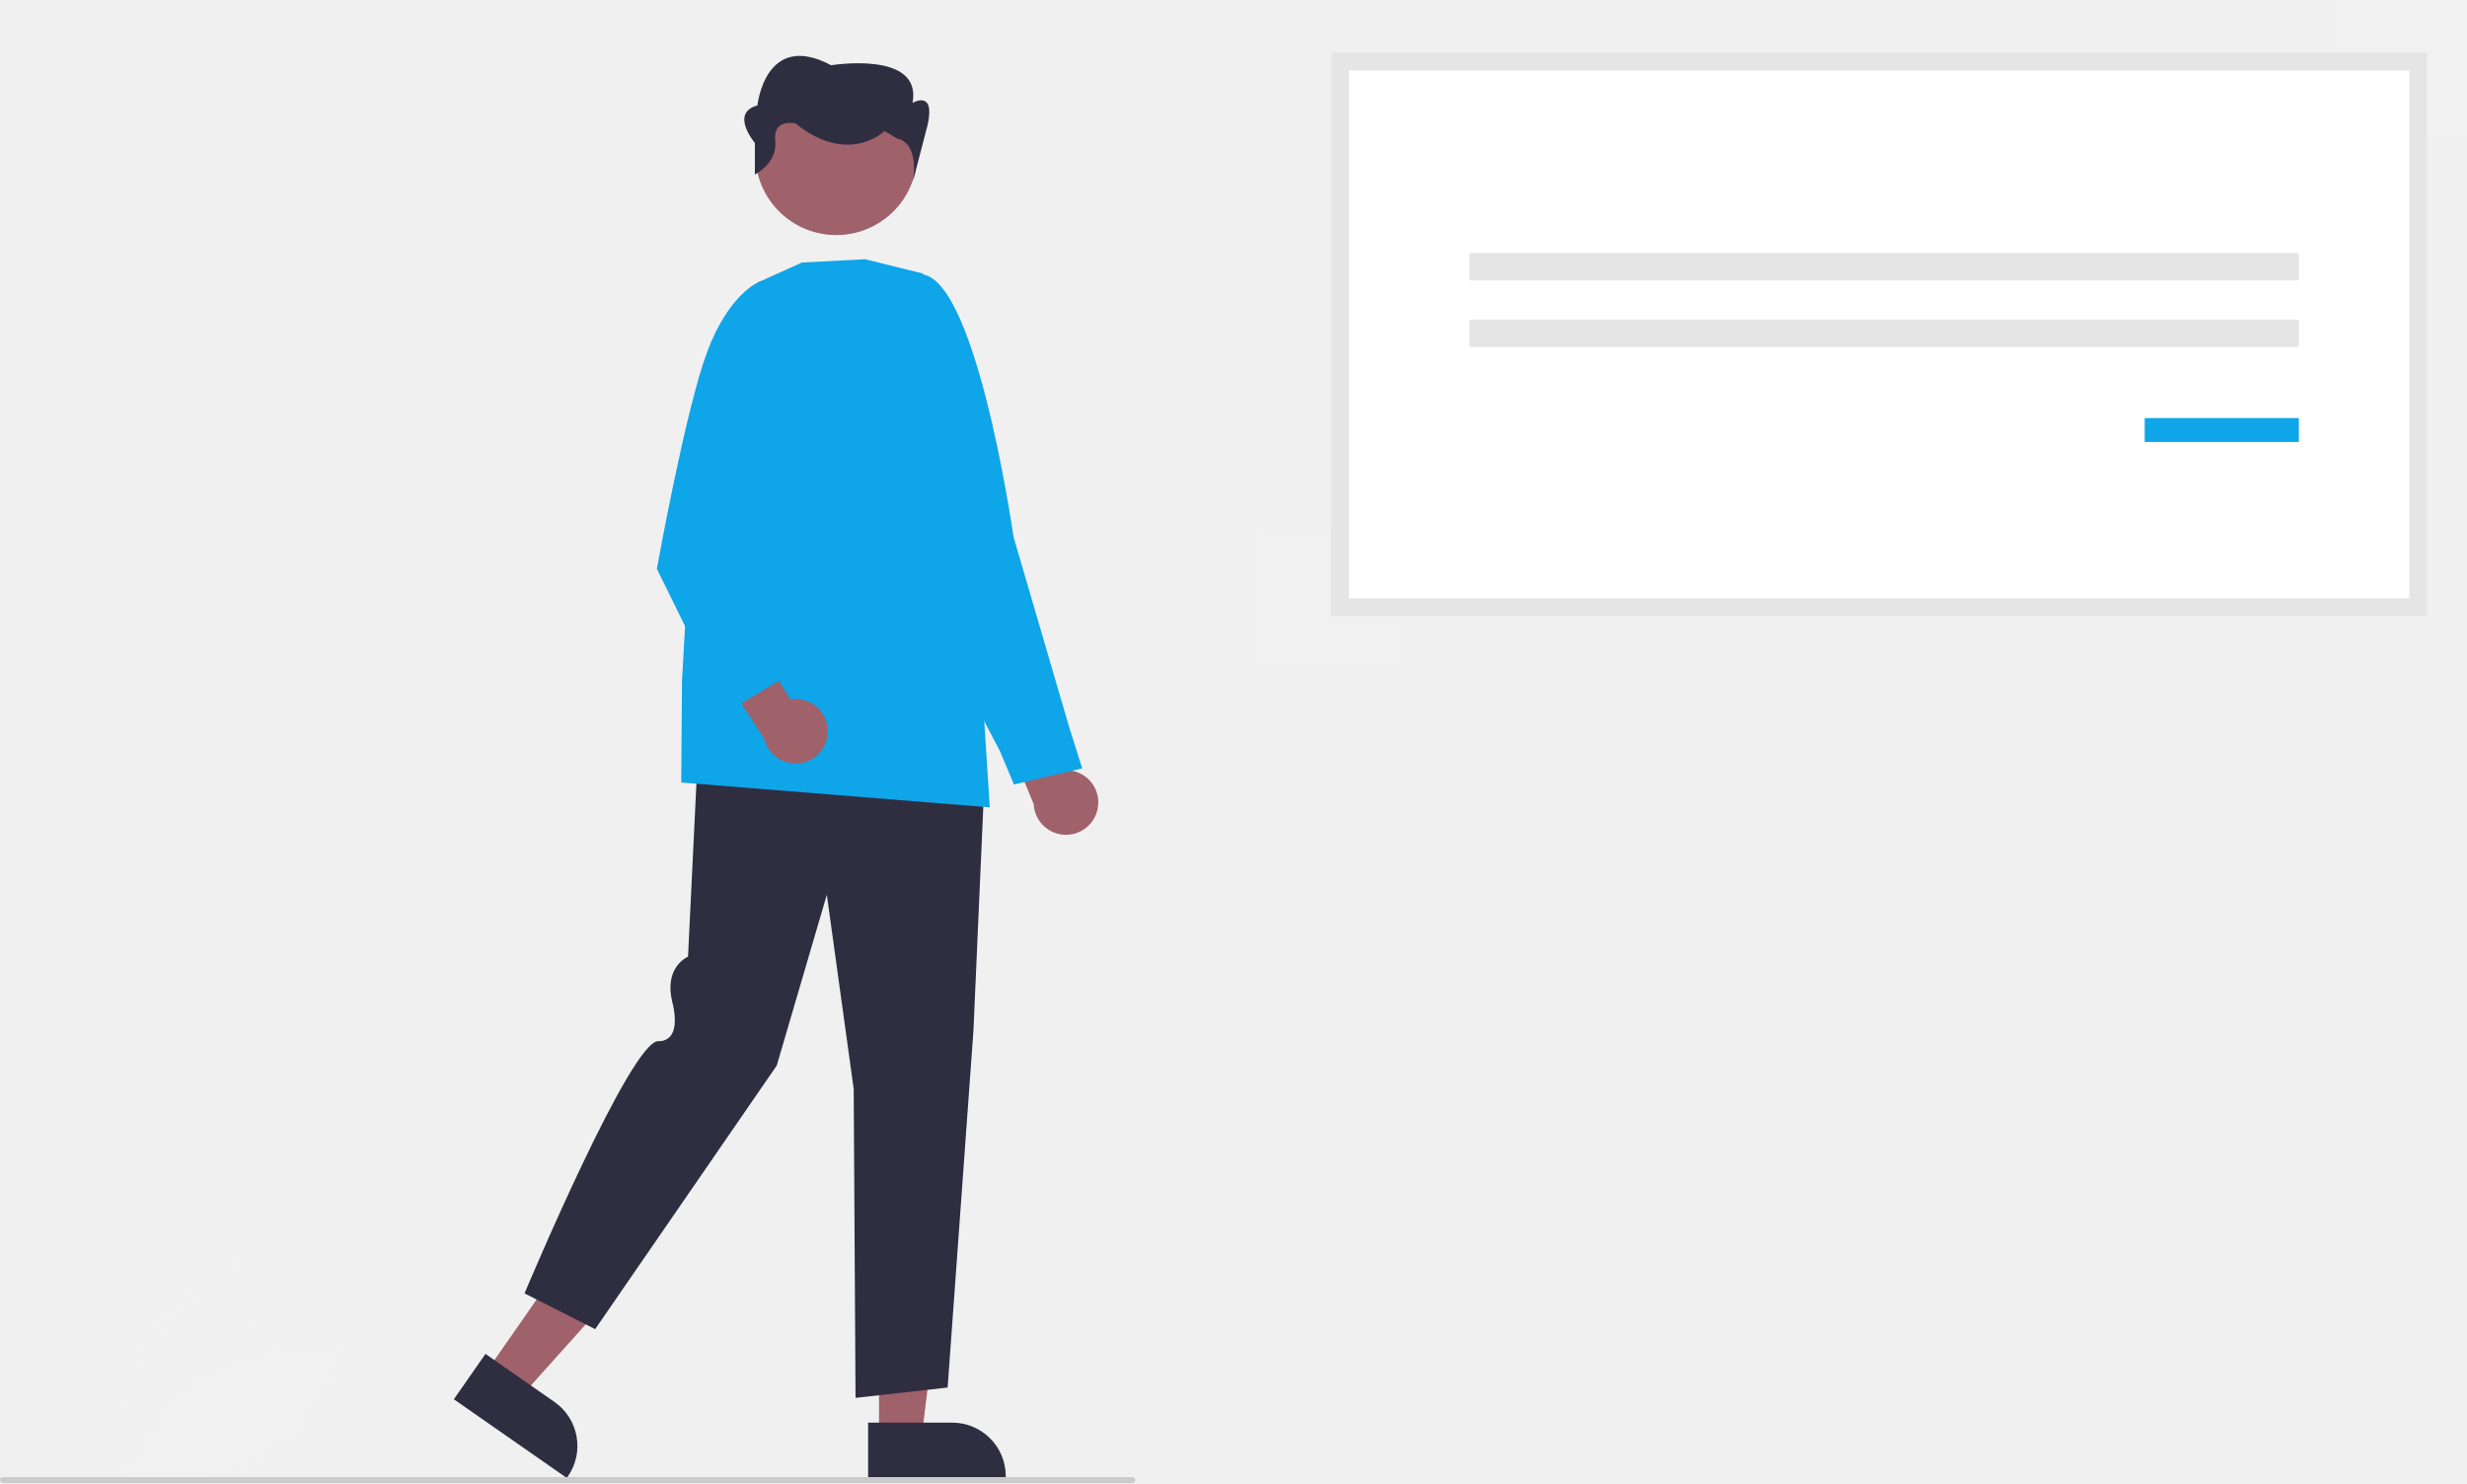
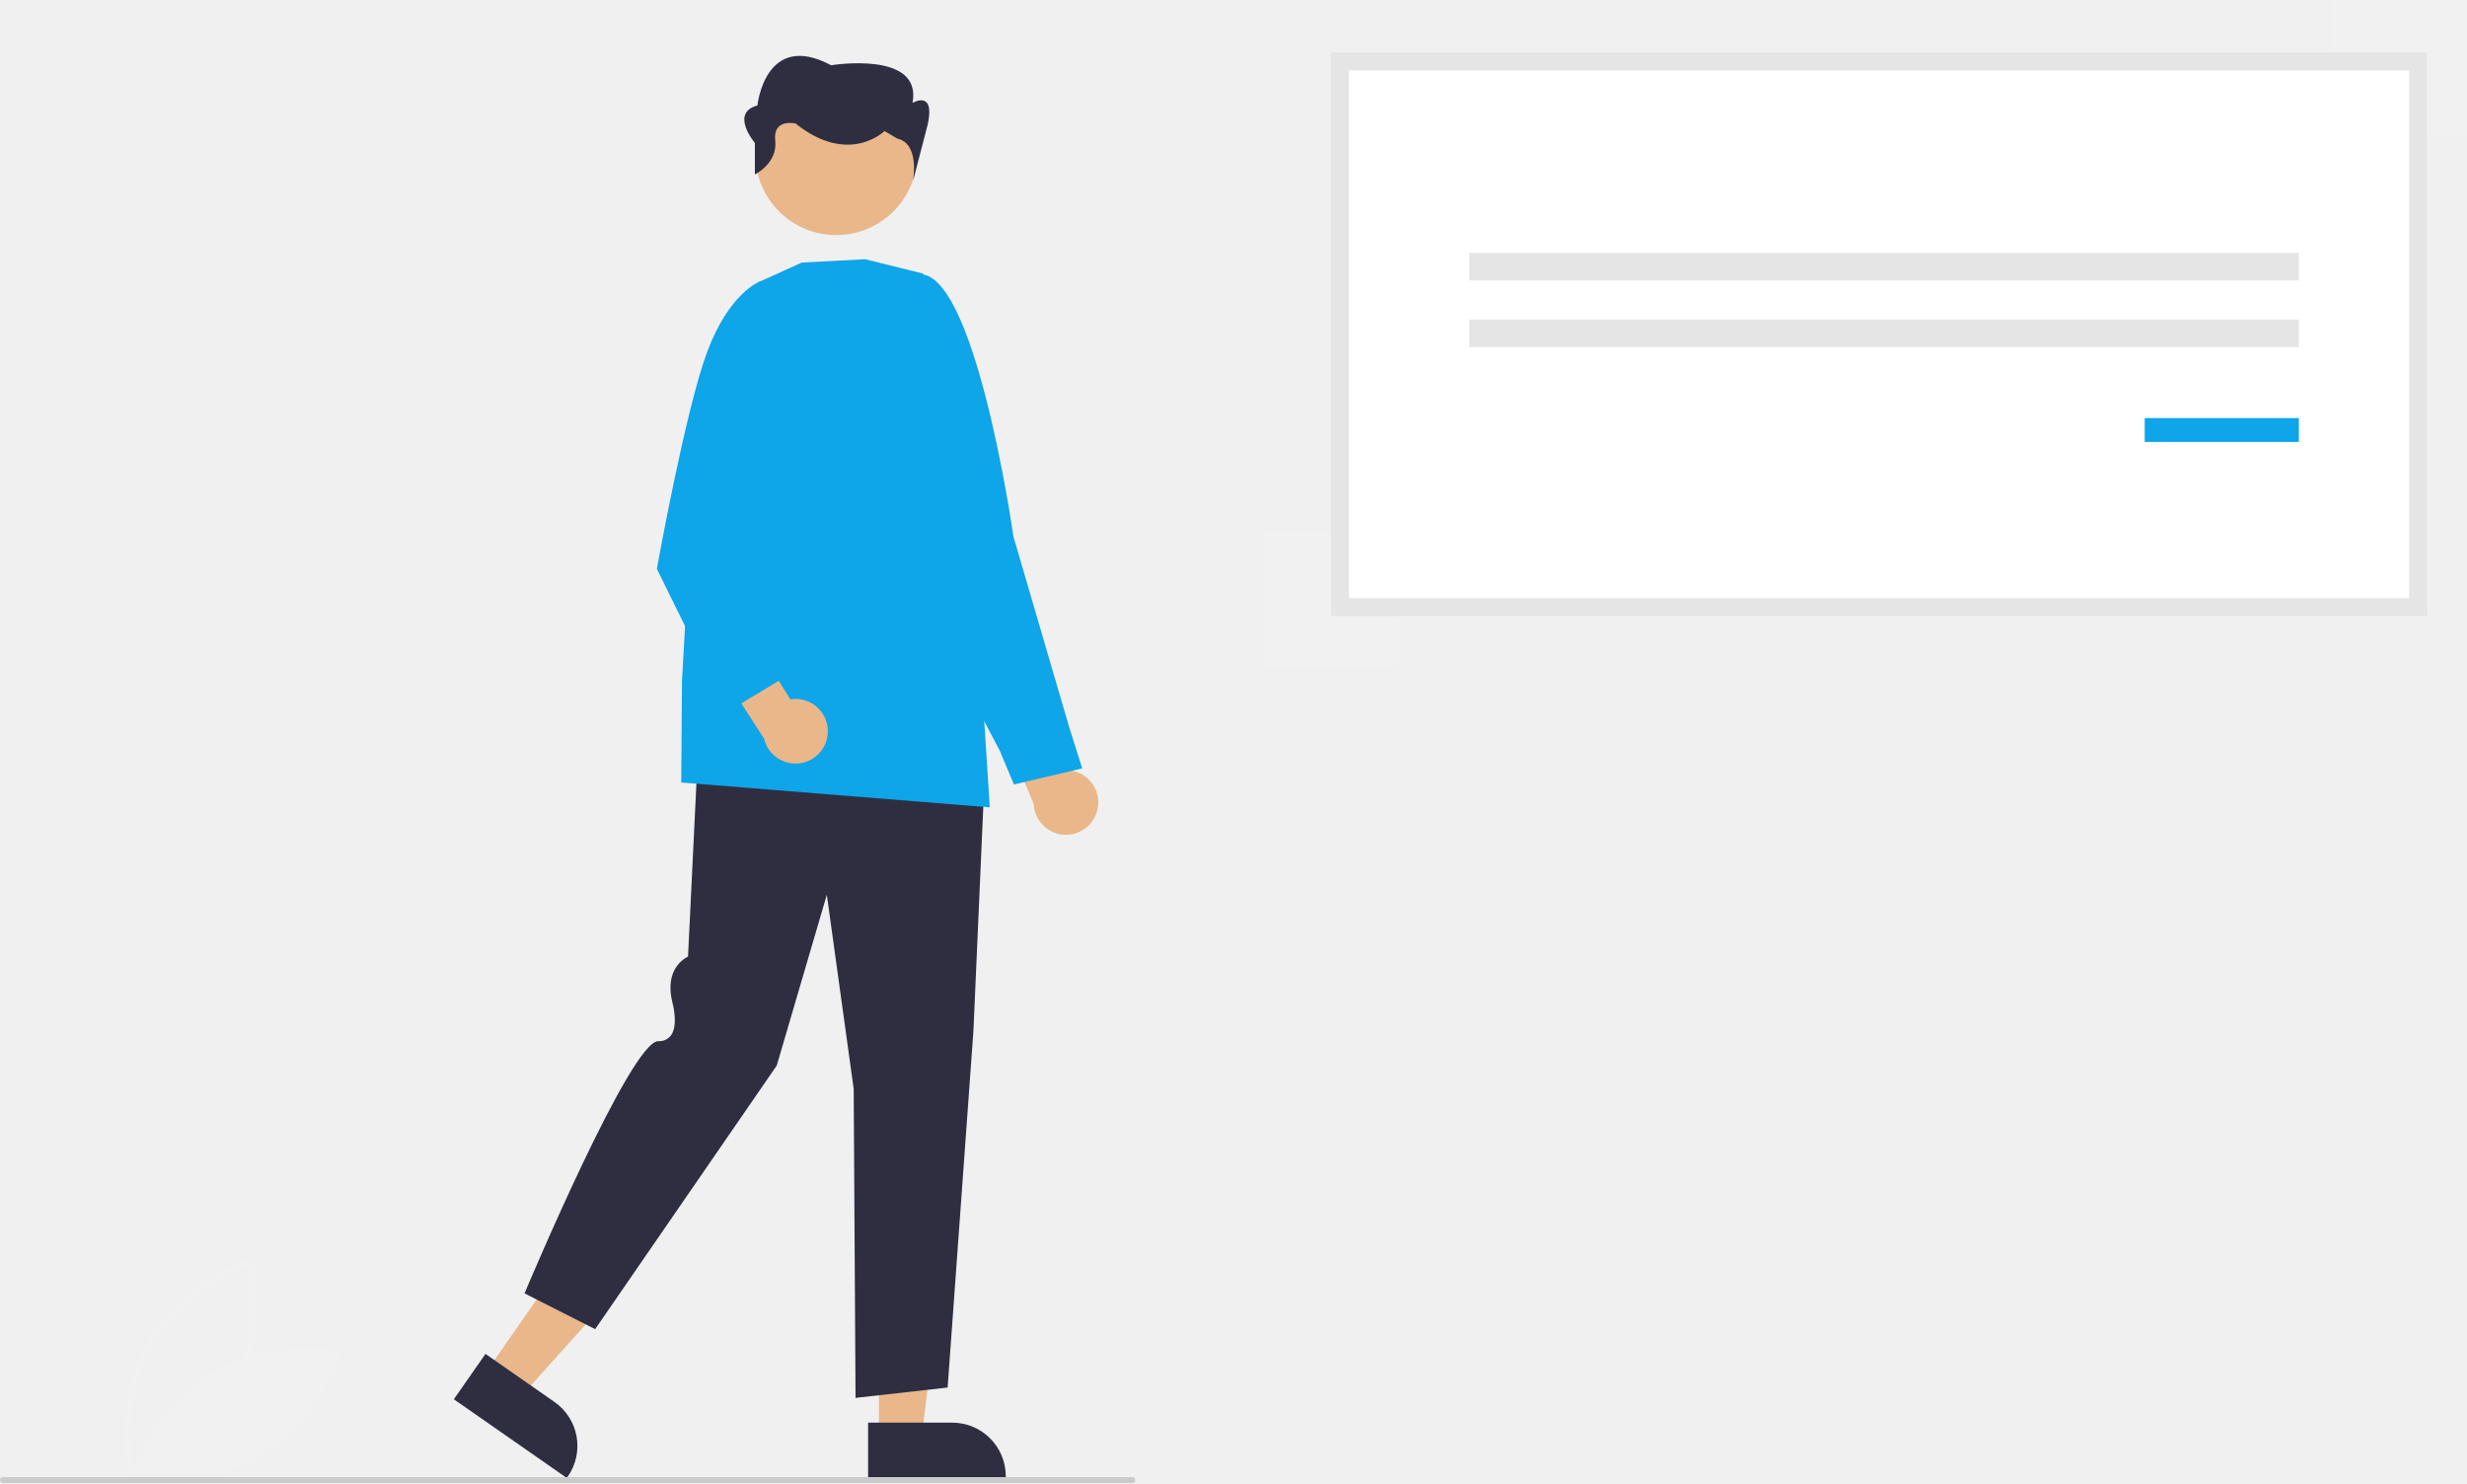
<svg xmlns="http://www.w3.org/2000/svg" data-name="Layer 1" width="832.206" height="500.356" viewBox="0 0 832.206 500.356">
  <path d="M227.317,699.06c-.056-.245-5.44-24.798,5.556-45.19,10.996-20.392,34.468-29.385,34.704-29.474l1.073-.402.253,1.118c.056.245,5.44,24.798-5.556,45.19-10.996,20.392-34.468,29.385-34.704,29.474l-1.073.402Zm39.862-72.338c-4.702,2.022-23.258,10.874-32.545,28.097-9.288,17.225-6.486,37.594-5.592,42.631,4.7-2.018,23.249-10.855,32.545-28.097C270.874,652.129,268.072,631.762,267.178,626.722Z" transform="translate(-183.897 -199.8219)" fill="#f1f1f1" />
  <path d="M254.944,663.149c-19.761,11.889-27.371,35.503-27.371,35.503s24.428,4.339,44.188-7.55,27.371-35.503,27.371-35.503S274.704,651.26,254.944,663.149Z" transform="translate(-183.897 -199.8219)" fill="#f1f1f1" />
-   <path d="M554.193,472.564a10.837,10.837,0,0,0-10.48-12.897l-9.151-23.012-15.341,2.15,13.379,32.317a10.896,10.896,0,0,0,21.592,1.443Z" transform="translate(-183.897 -199.8219)" fill="#9f616a" />
+   <path d="M554.193,472.564a10.837,10.837,0,0,0-10.48-12.897l-9.151-23.012-15.341,2.15,13.379,32.317a10.896,10.896,0,0,0,21.592,1.443Z" transform="translate(-183.897 -199.8219)" fill="#e9b78a" />
  <path d="M525.93,464.479l-4.753-11.335-29.621-56.385,1.611-104.332.309-.041c18.954-2.504,31.778,84.829,32.315,88.548l18.716,64.008,4.455,14.108Z" transform="translate(-183.897 -199.8219)" fill="#0ea5e9" />
-   <polygon points="296.518 484.658 310.92 484.657 317.771 429.106 296.515 429.107 296.518 484.658" fill="#9f616a" />
+   <polygon points="296.518 484.658 310.92 484.657 317.771 429.106 296.515 429.107 296.518 484.658" fill="#e9b78a" />
  <path d="M476.741,679.778l28.363-.001h.001a18.076,18.076,0,0,1,18.075,18.075v.587l-46.438.002Z" transform="translate(-183.897 -199.8219)" fill="#2f2e41" />
-   <polygon points="164.095 462.715 175.912 470.949 213.294 429.291 195.854 417.138 164.095 462.715" fill="#9f616a" />
+   <polygon points="164.095 462.715 175.912 470.949 213.294 429.291 195.854 417.138 164.095 462.715" fill="#e9b78a" />
  <path d="M347.667,656.579l23.271,16.216.001.001a18.076,18.076,0,0,1,4.495,25.164l-.336.482L336.997,671.891Z" transform="translate(-183.897 -199.8219)" fill="#2f2e41" />
  <path d="M472.5,671.422l-.622-104.21L462.815,501.686,445.92,559.31l-.033.047-61.225,88.885-23.823-12.07.131-.31c1.456-3.463,35.762-84.794,44.983-84.794a4.98,4.98,0,0,0,4.242-1.864c2.706-3.614.502-11.283.48-11.36-2.64-10.946,3.997-14.674,5.319-15.296l3.556-73.397.369.025,96.39,6.761-4.044,91.766-8.699,120.232-.299.034Z" transform="translate(-183.897 -199.8219)" fill="#2f2e41" />
  <path d="M517.781,472.202l-.417-.034L413.7,463.812l.256-34.3,5.074-89.558.029-.062,20.663-44.859,14.647-6.633,21.37-1.125.052.013,19.503,4.832,20.288,145.639Z" transform="translate(-183.897 -199.8219)" fill="#0ea5e9" />
-   <circle cx="465.995" cy="251.83" r="27.294" transform="translate(-247.5841 54.55847) rotate(-28.66324)" fill="#9f616a" />
+   <circle cx="465.995" cy="251.83" r="27.294" transform="translate(-247.5841 54.55847) rotate(-28.66324)" fill="#e9b78a" />
  <path d="M438.546,258.681v-10.634s-8.576-10.1.858-12.645c0,0,2.573-25.443,24.87-13.57,0,0,30.873-5.089,27.443,12.721,0,0,7.718-4.65,5.146,7.224L491.887,260.904s2.403-12.634-5.315-14.33l-4.288-2.544s-12.006,11.873-30.016-2.544c0,0-7.718-1.842-6.861,5.791S438.546,258.681,438.546,258.681Z" transform="translate(-183.897 -199.8219)" fill="#2f2e41" />
-   <path d="M463.154,446.587a10.837,10.837,0,0,0-12.624-10.807l-13.132-20.997-14.706,4.868,18.961,29.391a10.896,10.896,0,0,0,21.5-2.456Z" transform="translate(-183.897 -199.8219)" fill="#9f616a" />
+   <path d="M463.154,446.587a10.837,10.837,0,0,0-12.624-10.807l-13.132-20.997-14.706,4.868,18.961,29.391a10.896,10.896,0,0,0,21.5-2.456Z" transform="translate(-183.897 -199.8219)" fill="#e9b78a" />
  <path d="M429.236,439.969l-23.758-48.235.021-.117c.096-.534,9.659-53.634,16.973-73.152,7.36-19.641,17.436-23.585,17.861-23.743l.213-.079,9.034,8.665-12.514,83.527,13.489,40.284Z" transform="translate(-183.897 -199.8219)" fill="#0ea5e9" />
  <rect x="786.206" width="46" height="46" fill="#f1f1f1" />
  <rect x="426.206" y="179" width="46" height="46" fill="#f1f1f1" />
  <path d="M635.922,404.665H999.597V220.556H635.922Z" transform="translate(-183.897 -199.8219)" fill="#fff" />
  <path d="M1002.597,407.665H632.922V217.556h369.675Zm-363.675-6h357.675V223.556H638.922Z" transform="translate(-183.897 -199.8219)" fill="#e5e5e5" />
  <rect x="495.678" y="85.316" width="279.806" height="9.279" fill="#e5e5e5" />
  <rect x="495.678" y="107.819" width="279.806" height="9.279" fill="#e5e5e5" />
  <rect x="723.484" y="141.045" width="52" height="8.053" fill="#0ea5e9" />
  <path d="M565.897,700.138h-381a1,1,0,1,1,0-2h381a1,1,0,0,1,0,2Z" transform="translate(-183.897 -199.8219)" fill="#cbcbcb" />
</svg>
